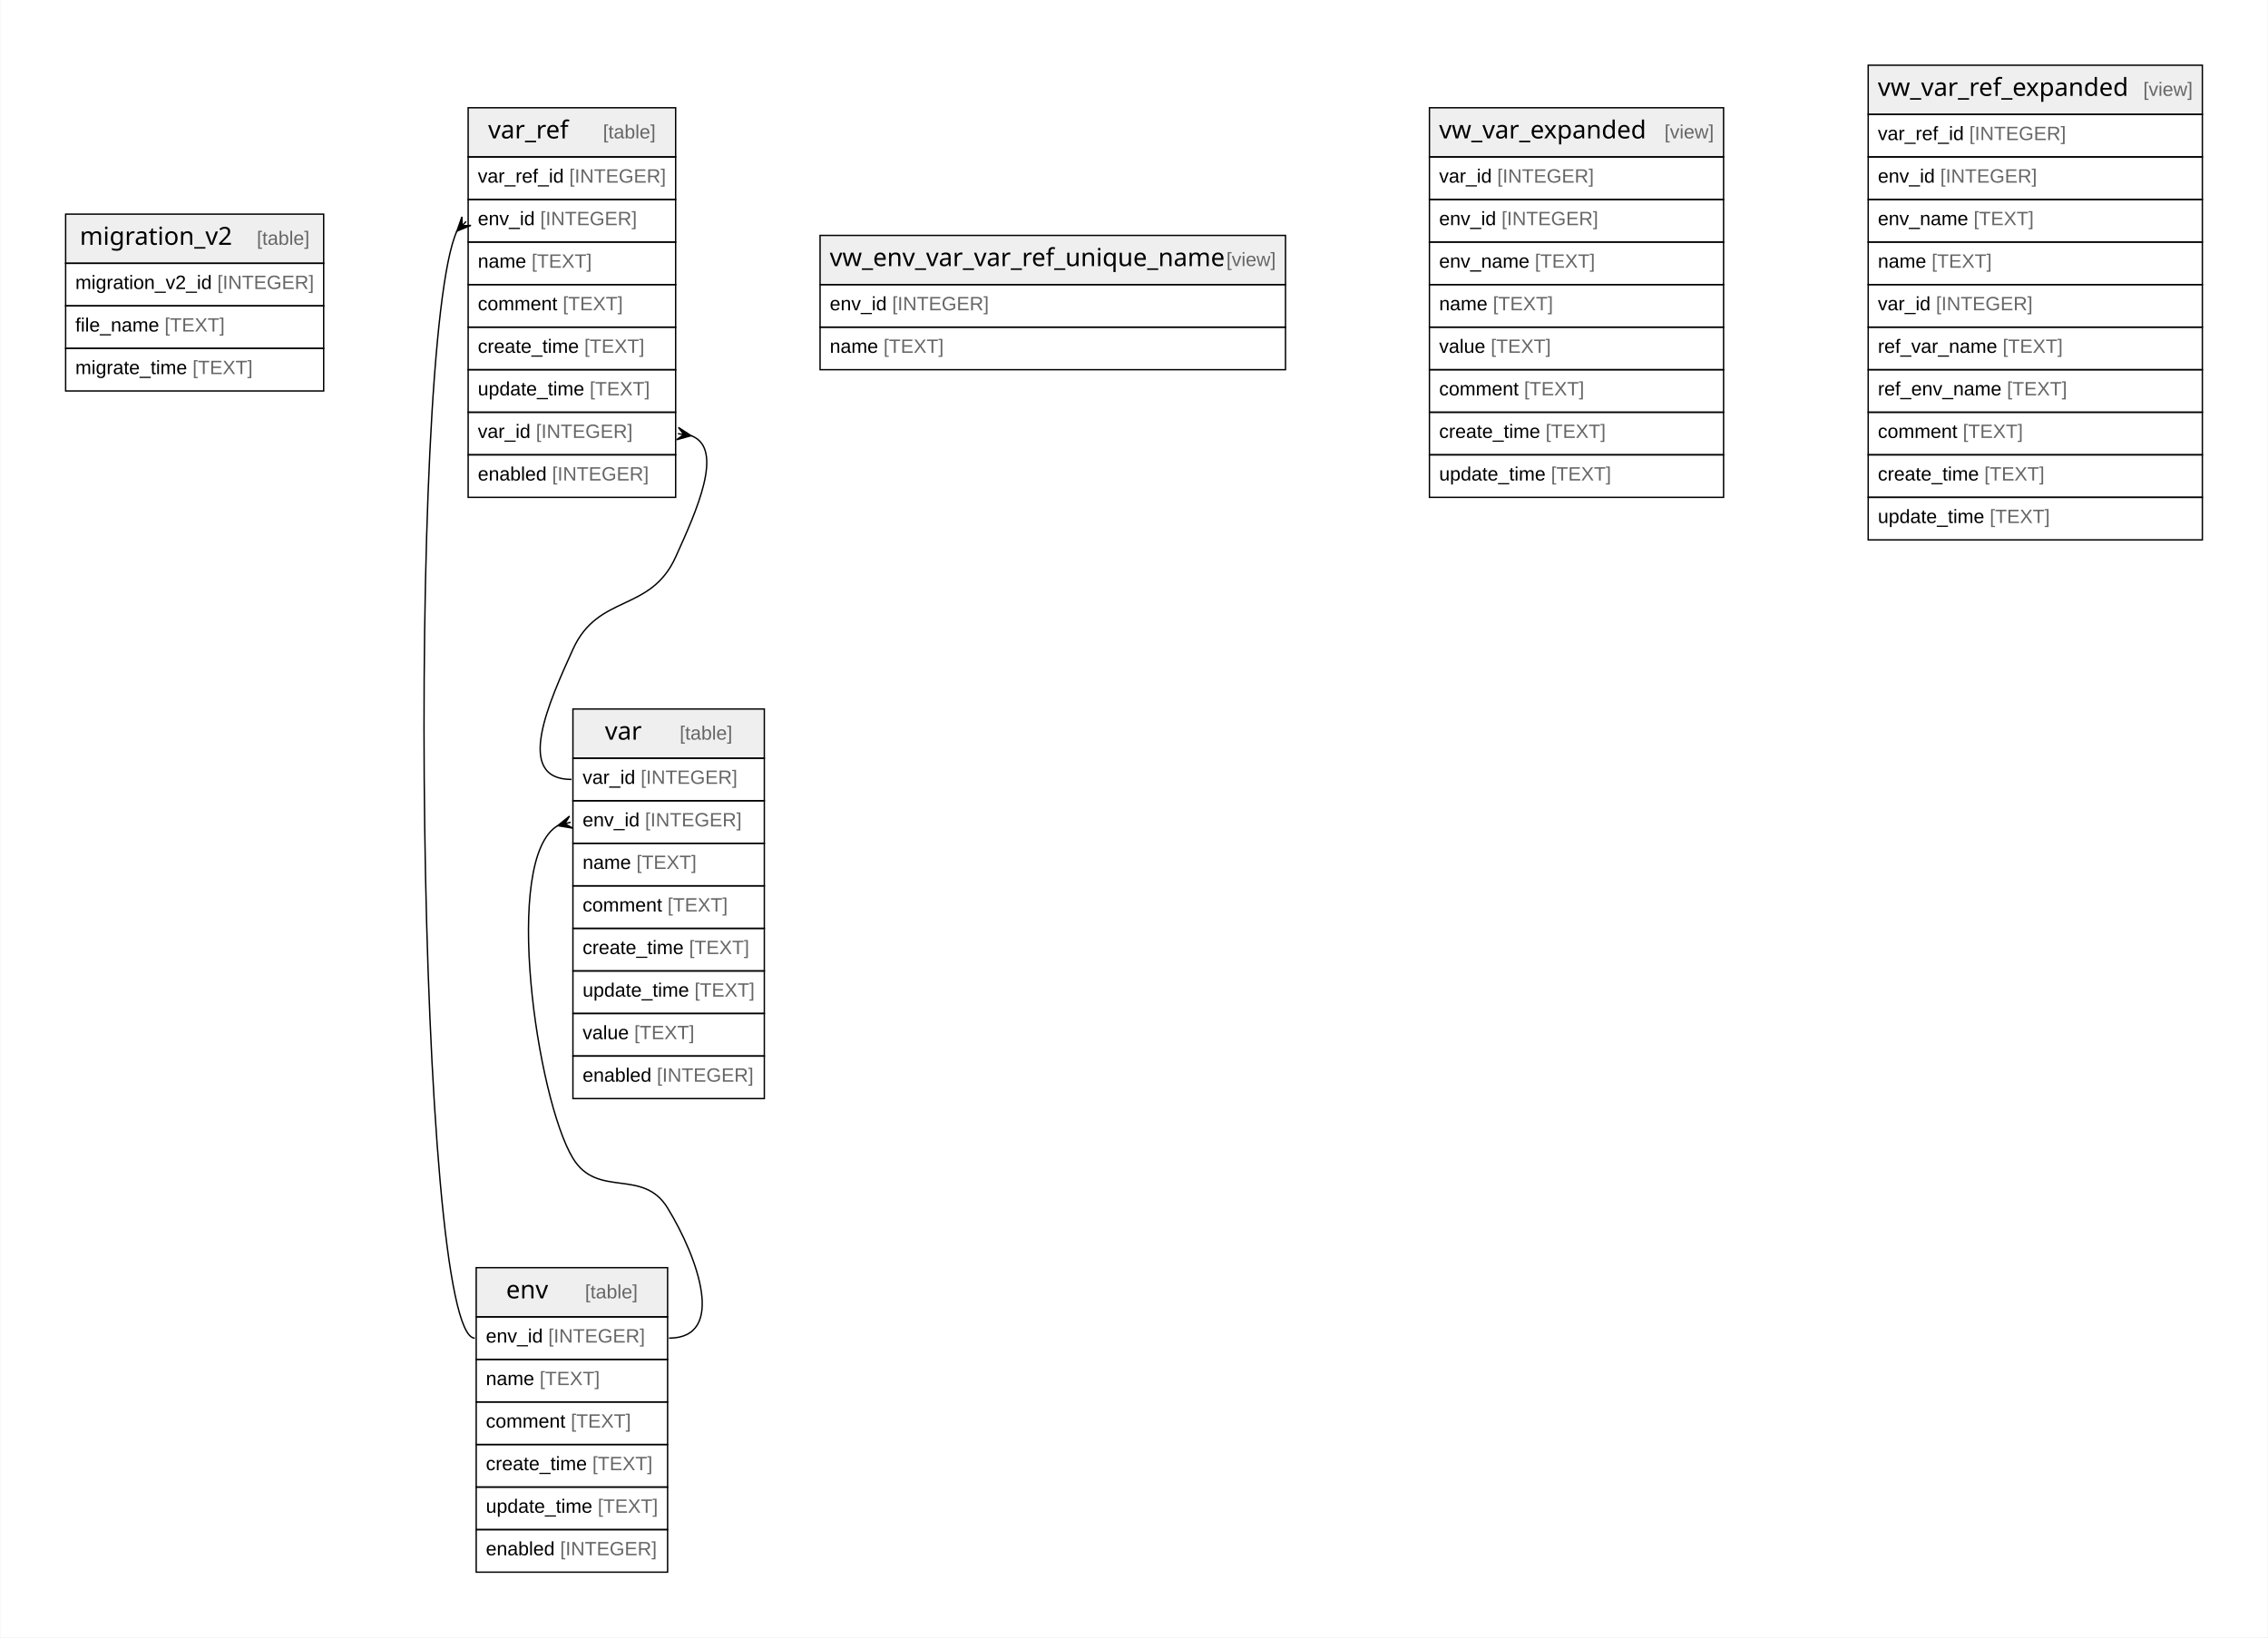
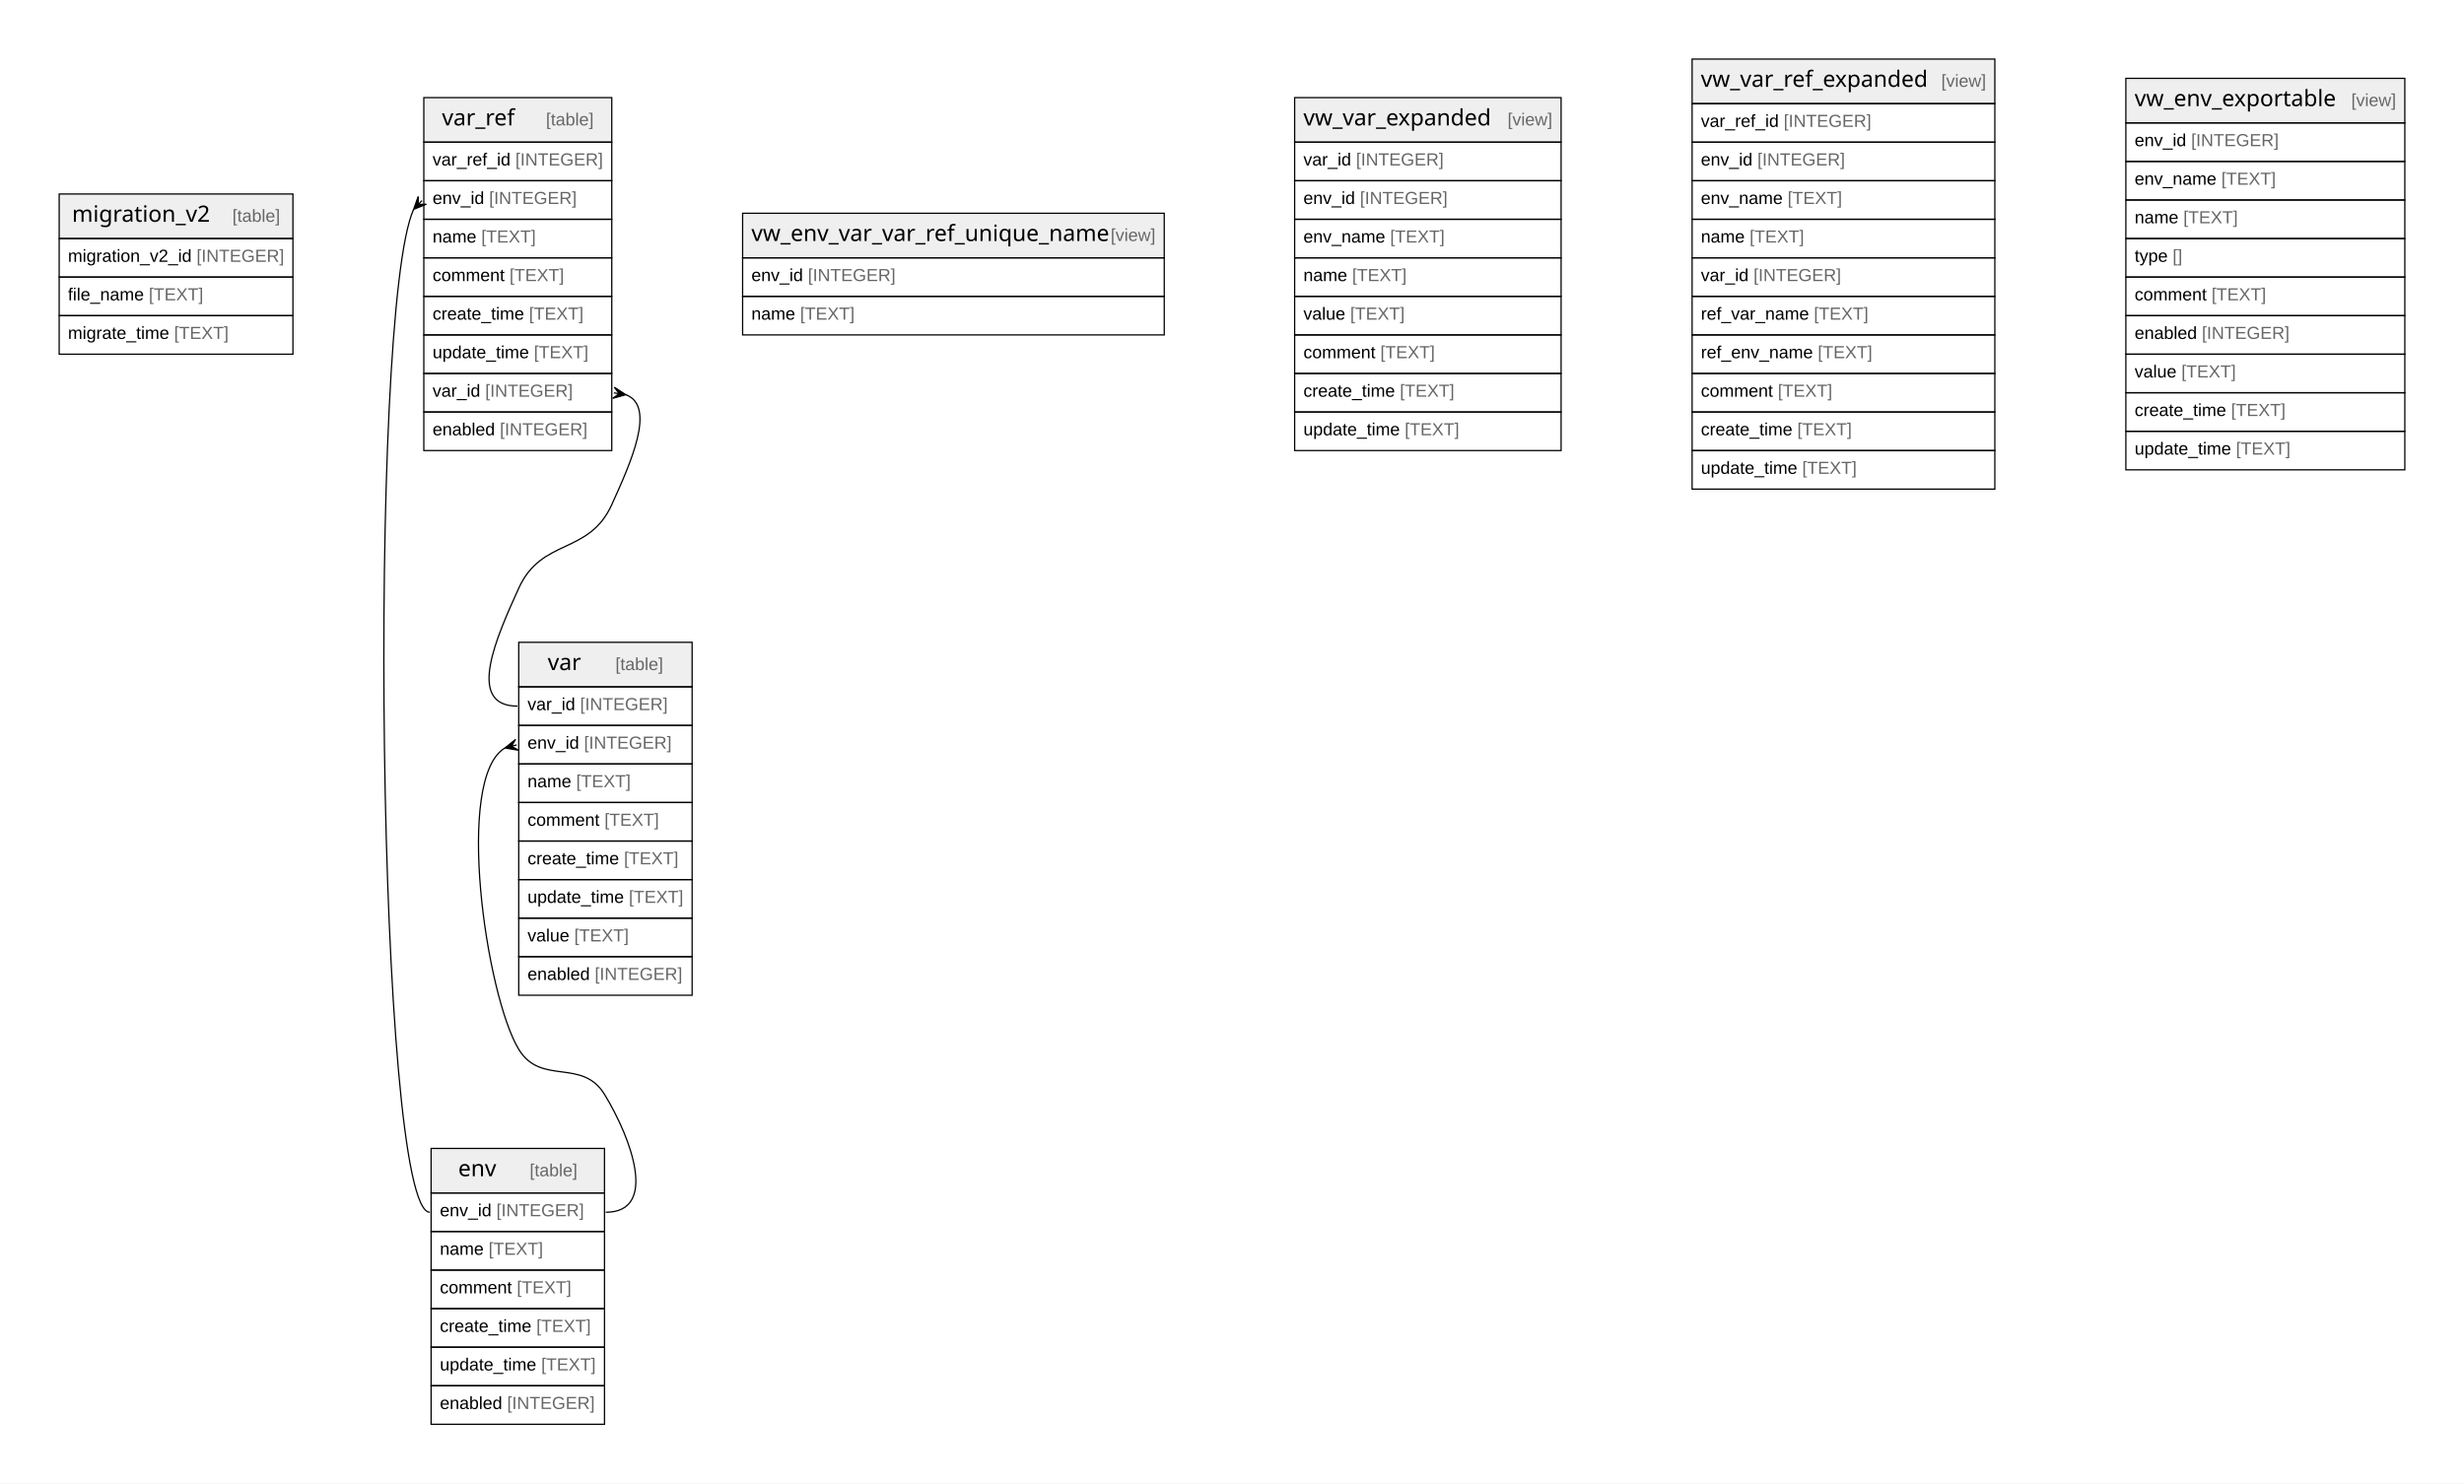
- <svg xmlns="http://www.w3.org/2000/svg" width="1641pt" height="1185pt" viewBox="0.00 0.00 1640.68 1185.20">
+ <svg xmlns="http://www.w3.org/2000/svg" width="1968pt" height="1185pt" viewBox="0.00 0.00 1968.19 1185.20">
  <g id="graph0" class="graph" transform="scale(1 1) rotate(0) translate(4 1181.2)">
-     <polygon fill="white" stroke="none" points="-4,4 -4,-1181.2 1636.68,-1181.2 1636.68,4 -4,4" />
+     <polygon fill="white" stroke="none" points="-4,4 -4,-1181.2 1964.19,-1181.2 1964.19,4 -4,4" />
    <g id="node1" class="node">
      <polygon fill="#efefef" stroke="none" points="43.2,-990.6 43.2,-1026.2 229.93,-1026.2 229.93,-990.6 43.2,-990.6" />
      <polygon fill="none" stroke="black" points="43.2,-990.6 43.2,-1026.2 229.93,-1026.2 229.93,-990.6 43.2,-990.6" />
      <text text-anchor="start" x="53.44" y="-1004" font-family="Arial Bold" font-size="18.00">migration_v2</text>
      <text text-anchor="start" x="150.43" y="-1004" font-family="Arial" font-size="14.00">    </text>
      <text text-anchor="start" x="181.55" y="-1004" font-family="Arial" font-size="14.00" fill="#666666">[table]</text>
      <polygon fill="none" stroke="black" points="43.2,-959.8 43.2,-990.6 229.93,-990.6 229.93,-959.8 43.2,-959.8" />
      <text text-anchor="start" x="50.2" y="-972" font-family="Arial" font-size="14.00">migration_v2_id </text>
      <text text-anchor="start" x="152.92" y="-972" font-family="Arial" font-size="14.00" fill="#666666">[INTEGER]</text>
      <polygon fill="none" stroke="black" points="43.2,-929 43.2,-959.8 229.93,-959.8 229.93,-929 43.2,-929" />
      <text text-anchor="start" x="50.2" y="-941.2" font-family="Arial" font-size="14.00">file_name </text>
      <text text-anchor="start" x="114.79" y="-941.2" font-family="Arial" font-size="14.00" fill="#666666">[TEXT]</text>
      <polygon fill="none" stroke="black" points="43.2,-898.2 43.2,-929 229.93,-929 229.93,-898.2 43.2,-898.2" />
      <text text-anchor="start" x="50.2" y="-910.4" font-family="Arial" font-size="14.00">migrate_time </text>
      <text text-anchor="start" x="135.01" y="-910.4" font-family="Arial" font-size="14.00" fill="#666666">[TEXT]</text>
    </g>
    <g id="node2" class="node">
      <polygon fill="#efefef" stroke="none" points="340.31,-228 340.31,-263.6 478.82,-263.6 478.82,-228 340.31,-228" />
      <polygon fill="none" stroke="black" points="340.31,-228 340.31,-263.6 478.82,-263.6 478.82,-228 340.31,-228" />
      <text text-anchor="start" x="361.94" y="-241.4" font-family="Arial Bold" font-size="18.00">env</text>
      <text text-anchor="start" x="387.93" y="-241.4" font-family="Arial" font-size="14.00">    </text>
      <text text-anchor="start" x="419.05" y="-241.4" font-family="Arial" font-size="14.00" fill="#666666">[table]</text>
      <polygon fill="none" stroke="black" points="340.31,-197.2 340.31,-228 478.82,-228 478.82,-197.2 340.31,-197.2" />
      <text text-anchor="start" x="347.31" y="-209.4" font-family="Arial" font-size="14.00">env_id </text>
      <text text-anchor="start" x="392.46" y="-209.4" font-family="Arial" font-size="14.00" fill="#666666">[INTEGER]</text>
      <polygon fill="none" stroke="black" points="340.31,-166.4 340.31,-197.2 478.82,-197.2 478.82,-166.4 340.31,-166.4" />
      <text text-anchor="start" x="347.31" y="-178.6" font-family="Arial" font-size="14.00">name </text>
      <text text-anchor="start" x="386.22" y="-178.6" font-family="Arial" font-size="14.00" fill="#666666">[TEXT]</text>
      <polygon fill="none" stroke="black" points="340.31,-135.6 340.31,-166.4 478.82,-166.4 478.82,-135.6 340.31,-135.6" />
      <text text-anchor="start" x="347.31" y="-147.8" font-family="Arial" font-size="14.00">comment </text>
      <text text-anchor="start" x="408.78" y="-147.8" font-family="Arial" font-size="14.00" fill="#666666">[TEXT]</text>
      <polygon fill="none" stroke="black" points="340.31,-104.8 340.31,-135.6 478.82,-135.6 478.82,-104.8 340.31,-104.8" />
      <text text-anchor="start" x="347.31" y="-117" font-family="Arial" font-size="14.00">create_time </text>
      <text text-anchor="start" x="424.35" y="-117" font-family="Arial" font-size="14.00" fill="#666666">[TEXT]</text>
      <polygon fill="none" stroke="black" points="340.31,-74 340.31,-104.8 478.82,-104.8 478.82,-74 340.31,-74" />
      <text text-anchor="start" x="347.31" y="-86.2" font-family="Arial" font-size="14.00">update_time </text>
      <text text-anchor="start" x="428.26" y="-86.2" font-family="Arial" font-size="14.00" fill="#666666">[TEXT]</text>
      <polygon fill="none" stroke="black" points="340.31,-43.2 340.31,-74 478.82,-74 478.82,-43.2 340.31,-43.2" />
      <text text-anchor="start" x="347.31" y="-55.4" font-family="Arial" font-size="14.00">enabled </text>
      <text text-anchor="start" x="401.03" y="-55.4" font-family="Arial" font-size="14.00" fill="#666666">[INTEGER]</text>
    </g>
    <g id="node3" class="node">
      <polygon fill="#efefef" stroke="none" points="410.31,-632.4 410.31,-668 548.82,-668 548.82,-632.4 410.31,-632.4" />
      <polygon fill="none" stroke="black" points="410.31,-632.4 410.31,-668 548.82,-668 548.82,-632.4 410.31,-632.4" />
      <text text-anchor="start" x="433.45" y="-645.8" font-family="Arial Bold" font-size="18.00">var</text>
      <text text-anchor="start" x="456.43" y="-645.8" font-family="Arial" font-size="14.00">    </text>
      <text text-anchor="start" x="487.55" y="-645.8" font-family="Arial" font-size="14.00" fill="#666666">[table]</text>
      <polygon fill="none" stroke="black" points="410.31,-601.6 410.31,-632.4 548.82,-632.4 548.82,-601.6 410.31,-601.6" />
      <text text-anchor="start" x="417.31" y="-613.8" font-family="Arial" font-size="14.00">var_id </text>
      <text text-anchor="start" x="459.33" y="-613.8" font-family="Arial" font-size="14.00" fill="#666666">[INTEGER]</text>
      <polygon fill="none" stroke="black" points="410.31,-570.8 410.31,-601.6 548.82,-601.6 548.82,-570.8 410.31,-570.8" />
      <text text-anchor="start" x="417.31" y="-583" font-family="Arial" font-size="14.00">env_id </text>
      <text text-anchor="start" x="462.46" y="-583" font-family="Arial" font-size="14.00" fill="#666666">[INTEGER]</text>
      <polygon fill="none" stroke="black" points="410.31,-540 410.31,-570.8 548.82,-570.8 548.82,-540 410.31,-540" />
      <text text-anchor="start" x="417.31" y="-552.2" font-family="Arial" font-size="14.00">name </text>
      <text text-anchor="start" x="456.22" y="-552.2" font-family="Arial" font-size="14.00" fill="#666666">[TEXT]</text>
      <polygon fill="none" stroke="black" points="410.31,-509.2 410.31,-540 548.82,-540 548.82,-509.2 410.31,-509.2" />
      <text text-anchor="start" x="417.31" y="-521.4" font-family="Arial" font-size="14.00">comment </text>
      <text text-anchor="start" x="478.78" y="-521.4" font-family="Arial" font-size="14.00" fill="#666666">[TEXT]</text>
      <polygon fill="none" stroke="black" points="410.31,-478.4 410.31,-509.2 548.82,-509.2 548.82,-478.4 410.31,-478.4" />
      <text text-anchor="start" x="417.31" y="-490.6" font-family="Arial" font-size="14.00">create_time </text>
      <text text-anchor="start" x="494.35" y="-490.6" font-family="Arial" font-size="14.00" fill="#666666">[TEXT]</text>
      <polygon fill="none" stroke="black" points="410.31,-447.6 410.31,-478.4 548.82,-478.4 548.82,-447.6 410.31,-447.6" />
      <text text-anchor="start" x="417.31" y="-459.8" font-family="Arial" font-size="14.00">update_time </text>
      <text text-anchor="start" x="498.26" y="-459.8" font-family="Arial" font-size="14.00" fill="#666666">[TEXT]</text>
      <polygon fill="none" stroke="black" points="410.31,-416.8 410.31,-447.6 548.82,-447.6 548.82,-416.8 410.31,-416.8" />
      <text text-anchor="start" x="417.31" y="-429" font-family="Arial" font-size="14.00">value </text>
      <text text-anchor="start" x="454.67" y="-429" font-family="Arial" font-size="14.00" fill="#666666">[TEXT]</text>
      <polygon fill="none" stroke="black" points="410.31,-386 410.31,-416.8 548.82,-416.8 548.82,-386 410.31,-386" />
      <text text-anchor="start" x="417.31" y="-398.2" font-family="Arial" font-size="14.00">enabled </text>
      <text text-anchor="start" x="471.03" y="-398.2" font-family="Arial" font-size="14.00" fill="#666666">[INTEGER]</text>
    </g>
    <g id="edge1" class="edge">
      <path fill="none" stroke="black" d="M399.33,-583.55C358.92,-559.95 384.17,-385.88 410.31,-342.8 428.16,-313.4 460.88,-336.14 478.82,-306.8 500.66,-271.08 521.69,-212.6 479.82,-212.6" />
      <polygon fill="black" stroke="black" points="399.33,-583.55 407.83,-590.46 404.48,-584.92 408.67,-586.03 408.67,-586.03 408.67,-586.03 404.48,-584.92 410.15,-581.77 399.33,-583.55" />
    </g>
    <g id="node4" class="node">
      <polygon fill="#efefef" stroke="none" points="334.49,-1067.6 334.49,-1103.2 484.64,-1103.2 484.64,-1067.6 334.49,-1067.6" />
      <polygon fill="none" stroke="black" points="334.49,-1067.6 334.49,-1103.2 484.64,-1103.2 484.64,-1067.6 334.49,-1067.6" />
      <text text-anchor="start" x="348.96" y="-1081" font-family="Arial Bold" font-size="18.00">var_ref</text>
      <text text-anchor="start" x="400.92" y="-1081" font-family="Arial" font-size="14.00">    </text>
      <text text-anchor="start" x="432.04" y="-1081" font-family="Arial" font-size="14.00" fill="#666666">[table]</text>
      <polygon fill="none" stroke="black" points="334.49,-1036.8 334.49,-1067.6 484.64,-1067.6 484.64,-1036.8 334.49,-1036.8" />
      <text text-anchor="start" x="341.49" y="-1049" font-family="Arial" font-size="14.00">var_ref_id </text>
      <text text-anchor="start" x="407.63" y="-1049" font-family="Arial" font-size="14.00" fill="#666666">[INTEGER]</text>
      <polygon fill="none" stroke="black" points="334.49,-1006 334.49,-1036.8 484.64,-1036.8 484.64,-1006 334.49,-1006" />
      <text text-anchor="start" x="341.49" y="-1018.2" font-family="Arial" font-size="14.00">env_id </text>
      <text text-anchor="start" x="386.63" y="-1018.2" font-family="Arial" font-size="14.00" fill="#666666">[INTEGER]</text>
      <polygon fill="none" stroke="black" points="334.49,-975.2 334.49,-1006 484.64,-1006 484.64,-975.2 334.49,-975.2" />
      <text text-anchor="start" x="341.49" y="-987.4" font-family="Arial" font-size="14.00">name </text>
      <text text-anchor="start" x="380.4" y="-987.4" font-family="Arial" font-size="14.00" fill="#666666">[TEXT]</text>
      <polygon fill="none" stroke="black" points="334.49,-944.4 334.49,-975.2 484.64,-975.2 484.64,-944.4 334.49,-944.4" />
      <text text-anchor="start" x="341.49" y="-956.6" font-family="Arial" font-size="14.00">comment </text>
      <text text-anchor="start" x="402.95" y="-956.6" font-family="Arial" font-size="14.00" fill="#666666">[TEXT]</text>
      <polygon fill="none" stroke="black" points="334.49,-913.6 334.49,-944.4 484.64,-944.4 484.64,-913.6 334.49,-913.6" />
      <text text-anchor="start" x="341.49" y="-925.8" font-family="Arial" font-size="14.00">create_time </text>
      <text text-anchor="start" x="418.52" y="-925.8" font-family="Arial" font-size="14.00" fill="#666666">[TEXT]</text>
      <polygon fill="none" stroke="black" points="334.49,-882.8 334.49,-913.6 484.64,-913.6 484.64,-882.8 334.49,-882.8" />
      <text text-anchor="start" x="341.49" y="-895" font-family="Arial" font-size="14.00">update_time </text>
      <text text-anchor="start" x="422.43" y="-895" font-family="Arial" font-size="14.00" fill="#666666">[TEXT]</text>
      <polygon fill="none" stroke="black" points="334.49,-852 334.49,-882.8 484.64,-882.8 484.64,-852 334.49,-852" />
      <text text-anchor="start" x="341.49" y="-864.2" font-family="Arial" font-size="14.00">var_id </text>
      <text text-anchor="start" x="383.51" y="-864.2" font-family="Arial" font-size="14.00" fill="#666666">[INTEGER]</text>
      <polygon fill="none" stroke="black" points="334.49,-821.2 334.49,-852 484.64,-852 484.64,-821.2 334.49,-821.2" />
      <text text-anchor="start" x="341.49" y="-833.4" font-family="Arial" font-size="14.00">enabled </text>
      <text text-anchor="start" x="395.21" y="-833.4" font-family="Arial" font-size="14.00" fill="#666666">[INTEGER]</text>
    </g>
    <g id="edge3" class="edge">
      <path fill="none" stroke="black" d="M326.34,-1013.91C289.34,-932.37 296.92,-212.6 339.31,-212.6" />
      <polygon fill="black" stroke="black" points="326.35,-1013.92 330,-1024.26 330.04,-1017.78 333.03,-1020.92 333.03,-1020.92 333.03,-1020.92 330.04,-1017.78 336.51,-1018.05 326.35,-1013.92" />
    </g>
    <g id="edge2" class="edge">
      <path fill="none" stroke="black" d="M495.84,-865.83C520.51,-856.77 499.36,-810.53 484.64,-778 466.33,-737.53 428.61,-751.67 410.31,-711.2 393.06,-673.05 367.44,-617 409.31,-617" />
      <polygon fill="black" stroke="black" points="495.85,-865.83 485.29,-862.9 490.58,-866.64 486.3,-867.3 486.3,-867.3 486.3,-867.3 490.58,-866.64 486.66,-871.8 495.85,-865.83" />
    </g>
    <g id="node5" class="node">
      <polygon fill="#efefef" stroke="none" points="589.16,-975.2 589.16,-1010.8 925.97,-1010.8 925.97,-975.2 589.16,-975.2" />
      <polygon fill="none" stroke="black" points="589.16,-975.2 589.16,-1010.8 925.97,-1010.8 925.97,-975.2 589.16,-975.2" />
      <text text-anchor="start" x="596.16" y="-988.6" font-family="Arial Bold" font-size="18.00">vw_env_var_var_ref_unique_name</text>
      <text text-anchor="start" x="852.06" y="-988.6" font-family="Arial" font-size="14.00">    </text>
      <text text-anchor="start" x="883.18" y="-988.6" font-family="Arial" font-size="14.00" fill="#666666">[view]</text>
      <polygon fill="none" stroke="black" points="589.16,-944.4 589.16,-975.2 925.97,-975.2 925.97,-944.4 589.16,-944.4" />
      <text text-anchor="start" x="596.16" y="-956.6" font-family="Arial" font-size="14.00">env_id </text>
      <text text-anchor="start" x="641.31" y="-956.6" font-family="Arial" font-size="14.00" fill="#666666">[INTEGER]</text>
      <polygon fill="none" stroke="black" points="589.16,-913.6 589.16,-944.4 925.97,-944.4 925.97,-913.6 589.16,-913.6" />
      <text text-anchor="start" x="596.16" y="-925.8" font-family="Arial" font-size="14.00">name </text>
      <text text-anchor="start" x="635.07" y="-925.8" font-family="Arial" font-size="14.00" fill="#666666">[TEXT]</text>
    </g>
    <g id="node6" class="node">
      <polygon fill="#efefef" stroke="none" points="1030.14,-1067.6 1030.14,-1103.2 1242.99,-1103.2 1242.99,-1067.6 1030.14,-1067.6" />
      <polygon fill="none" stroke="black" points="1030.14,-1067.6 1030.14,-1103.2 1242.99,-1103.2 1242.99,-1067.6 1030.14,-1067.6" />
      <text text-anchor="start" x="1037.14" y="-1081" font-family="Arial Bold" font-size="18.00">vw_var_expanded</text>
      <text text-anchor="start" x="1169.09" y="-1081" font-family="Arial" font-size="14.00">    </text>
      <text text-anchor="start" x="1200.21" y="-1081" font-family="Arial" font-size="14.00" fill="#666666">[view]</text>
      <polygon fill="none" stroke="black" points="1030.14,-1036.8 1030.14,-1067.6 1242.99,-1067.6 1242.99,-1036.8 1030.14,-1036.8" />
      <text text-anchor="start" x="1037.14" y="-1049" font-family="Arial" font-size="14.00">var_id </text>
      <text text-anchor="start" x="1079.16" y="-1049" font-family="Arial" font-size="14.00" fill="#666666">[INTEGER]</text>
      <polygon fill="none" stroke="black" points="1030.14,-1006 1030.14,-1036.8 1242.99,-1036.8 1242.99,-1006 1030.14,-1006" />
      <text text-anchor="start" x="1037.14" y="-1018.2" font-family="Arial" font-size="14.00">env_id </text>
      <text text-anchor="start" x="1082.28" y="-1018.2" font-family="Arial" font-size="14.00" fill="#666666">[INTEGER]</text>
      <polygon fill="none" stroke="black" points="1030.14,-975.2 1030.14,-1006 1242.99,-1006 1242.99,-975.2 1030.14,-975.2" />
      <text text-anchor="start" x="1037.14" y="-987.4" font-family="Arial" font-size="14.00">env_name </text>
      <text text-anchor="start" x="1106.41" y="-987.4" font-family="Arial" font-size="14.00" fill="#666666">[TEXT]</text>
      <polygon fill="none" stroke="black" points="1030.14,-944.4 1030.14,-975.2 1242.99,-975.2 1242.99,-944.4 1030.14,-944.4" />
      <text text-anchor="start" x="1037.14" y="-956.6" font-family="Arial" font-size="14.00">name </text>
      <text text-anchor="start" x="1076.05" y="-956.6" font-family="Arial" font-size="14.00" fill="#666666">[TEXT]</text>
      <polygon fill="none" stroke="black" points="1030.14,-913.6 1030.14,-944.4 1242.99,-944.4 1242.99,-913.6 1030.14,-913.6" />
      <text text-anchor="start" x="1037.14" y="-925.8" font-family="Arial" font-size="14.00">value </text>
      <text text-anchor="start" x="1074.5" y="-925.8" font-family="Arial" font-size="14.00" fill="#666666">[TEXT]</text>
      <polygon fill="none" stroke="black" points="1030.14,-882.8 1030.14,-913.6 1242.99,-913.6 1242.99,-882.8 1030.14,-882.8" />
      <text text-anchor="start" x="1037.14" y="-895" font-family="Arial" font-size="14.00">comment </text>
      <text text-anchor="start" x="1098.6" y="-895" font-family="Arial" font-size="14.00" fill="#666666">[TEXT]</text>
      <polygon fill="none" stroke="black" points="1030.14,-852 1030.14,-882.8 1242.99,-882.8 1242.99,-852 1030.14,-852" />
      <text text-anchor="start" x="1037.14" y="-864.2" font-family="Arial" font-size="14.00">create_time </text>
      <text text-anchor="start" x="1114.17" y="-864.2" font-family="Arial" font-size="14.00" fill="#666666">[TEXT]</text>
      <polygon fill="none" stroke="black" points="1030.14,-821.2 1030.14,-852 1242.99,-852 1242.99,-821.2 1030.14,-821.2" />
      <text text-anchor="start" x="1037.14" y="-833.4" font-family="Arial" font-size="14.00">update_time </text>
      <text text-anchor="start" x="1118.08" y="-833.4" font-family="Arial" font-size="14.00" fill="#666666">[TEXT]</text>
    </g>
    <g id="node7" class="node">
      <polygon fill="#efefef" stroke="none" points="1347.65,-1098.4 1347.65,-1134 1589.48,-1134 1589.48,-1098.4 1347.65,-1098.4" />
      <polygon fill="none" stroke="black" points="1347.65,-1098.4 1347.65,-1134 1589.48,-1134 1589.48,-1098.4 1347.65,-1098.4" />
      <text text-anchor="start" x="1354.65" y="-1111.8" font-family="Arial Bold" font-size="18.00">vw_var_ref_expanded</text>
      <text text-anchor="start" x="1515.58" y="-1111.8" font-family="Arial" font-size="14.00">    </text>
      <text text-anchor="start" x="1546.69" y="-1111.8" font-family="Arial" font-size="14.00" fill="#666666">[view]</text>
      <polygon fill="none" stroke="black" points="1347.65,-1067.6 1347.65,-1098.4 1589.48,-1098.4 1589.48,-1067.6 1347.65,-1067.6" />
      <text text-anchor="start" x="1354.65" y="-1079.8" font-family="Arial" font-size="14.00">var_ref_id </text>
      <text text-anchor="start" x="1420.79" y="-1079.8" font-family="Arial" font-size="14.00" fill="#666666">[INTEGER]</text>
      <polygon fill="none" stroke="black" points="1347.65,-1036.8 1347.65,-1067.6 1589.48,-1067.6 1589.48,-1036.8 1347.65,-1036.8" />
      <text text-anchor="start" x="1354.65" y="-1049" font-family="Arial" font-size="14.00">env_id </text>
      <text text-anchor="start" x="1399.79" y="-1049" font-family="Arial" font-size="14.00" fill="#666666">[INTEGER]</text>
      <polygon fill="none" stroke="black" points="1347.65,-1006 1347.65,-1036.8 1589.48,-1036.8 1589.48,-1006 1347.65,-1006" />
      <text text-anchor="start" x="1354.65" y="-1018.2" font-family="Arial" font-size="14.00">env_name </text>
      <text text-anchor="start" x="1423.92" y="-1018.2" font-family="Arial" font-size="14.00" fill="#666666">[TEXT]</text>
      <polygon fill="none" stroke="black" points="1347.65,-975.2 1347.65,-1006 1589.48,-1006 1589.48,-975.2 1347.65,-975.2" />
      <text text-anchor="start" x="1354.65" y="-987.4" font-family="Arial" font-size="14.00">name </text>
      <text text-anchor="start" x="1393.56" y="-987.4" font-family="Arial" font-size="14.00" fill="#666666">[TEXT]</text>
      <polygon fill="none" stroke="black" points="1347.65,-944.4 1347.65,-975.2 1589.48,-975.2 1589.48,-944.4 1347.65,-944.4" />
      <text text-anchor="start" x="1354.65" y="-956.6" font-family="Arial" font-size="14.00">var_id </text>
      <text text-anchor="start" x="1396.67" y="-956.6" font-family="Arial" font-size="14.00" fill="#666666">[INTEGER]</text>
      <polygon fill="none" stroke="black" points="1347.65,-913.6 1347.65,-944.4 1589.48,-944.4 1589.48,-913.6 1347.65,-913.6" />
      <text text-anchor="start" x="1354.65" y="-925.8" font-family="Arial" font-size="14.00">ref_var_name </text>
      <text text-anchor="start" x="1444.92" y="-925.8" font-family="Arial" font-size="14.00" fill="#666666">[TEXT]</text>
      <polygon fill="none" stroke="black" points="1347.65,-882.8 1347.65,-913.6 1589.48,-913.6 1589.48,-882.8 1347.65,-882.8" />
      <text text-anchor="start" x="1354.65" y="-895" font-family="Arial" font-size="14.00">ref_env_name </text>
      <text text-anchor="start" x="1448.04" y="-895" font-family="Arial" font-size="14.00" fill="#666666">[TEXT]</text>
      <polygon fill="none" stroke="black" points="1347.65,-852 1347.65,-882.8 1589.48,-882.8 1589.48,-852 1347.65,-852" />
      <text text-anchor="start" x="1354.65" y="-864.2" font-family="Arial" font-size="14.00">comment </text>
      <text text-anchor="start" x="1416.11" y="-864.2" font-family="Arial" font-size="14.00" fill="#666666">[TEXT]</text>
      <polygon fill="none" stroke="black" points="1347.65,-821.2 1347.65,-852 1589.48,-852 1589.48,-821.2 1347.65,-821.2" />
      <text text-anchor="start" x="1354.65" y="-833.4" font-family="Arial" font-size="14.00">create_time </text>
      <text text-anchor="start" x="1431.68" y="-833.4" font-family="Arial" font-size="14.00" fill="#666666">[TEXT]</text>
      <polygon fill="none" stroke="black" points="1347.65,-790.4 1347.65,-821.2 1589.48,-821.2 1589.48,-790.4 1347.65,-790.4" />
      <text text-anchor="start" x="1354.65" y="-802.6" font-family="Arial" font-size="14.00">update_time </text>
      <text text-anchor="start" x="1435.59" y="-802.6" font-family="Arial" font-size="14.00" fill="#666666">[TEXT]</text>
    </g>
+     <g id="node8" class="node">
+       <polygon fill="#efefef" stroke="none" points="1694.14,-1083 1694.14,-1118.6 1916.99,-1118.6 1916.99,-1083 1694.14,-1083" />
+       <polygon fill="none" stroke="black" points="1694.14,-1083 1694.14,-1118.6 1916.99,-1118.6 1916.99,-1083 1694.14,-1083" />
+       <text text-anchor="start" x="1701.14" y="-1096.4" font-family="Arial Bold" font-size="18.00">vw_env_exportable</text>
+       <text text-anchor="start" x="1843.09" y="-1096.4" font-family="Arial" font-size="14.00">    </text>
+       <text text-anchor="start" x="1874.21" y="-1096.4" font-family="Arial" font-size="14.00" fill="#666666">[view]</text>
+       <polygon fill="none" stroke="black" points="1694.14,-1052.2 1694.14,-1083 1916.99,-1083 1916.99,-1052.2 1694.14,-1052.2" />
+       <text text-anchor="start" x="1701.14" y="-1064.4" font-family="Arial" font-size="14.00">env_id </text>
+       <text text-anchor="start" x="1746.28" y="-1064.4" font-family="Arial" font-size="14.00" fill="#666666">[INTEGER]</text>
+       <polygon fill="none" stroke="black" points="1694.14,-1021.4 1694.14,-1052.2 1916.99,-1052.2 1916.99,-1021.4 1694.14,-1021.4" />
+       <text text-anchor="start" x="1701.14" y="-1033.6" font-family="Arial" font-size="14.00">env_name </text>
+       <text text-anchor="start" x="1770.41" y="-1033.6" font-family="Arial" font-size="14.00" fill="#666666">[TEXT]</text>
+       <polygon fill="none" stroke="black" points="1694.14,-990.6 1694.14,-1021.4 1916.99,-1021.4 1916.99,-990.6 1694.14,-990.6" />
+       <text text-anchor="start" x="1701.14" y="-1002.8" font-family="Arial" font-size="14.00">name </text>
+       <text text-anchor="start" x="1740.05" y="-1002.8" font-family="Arial" font-size="14.00" fill="#666666">[TEXT]</text>
+       <polygon fill="none" stroke="black" points="1694.14,-959.8 1694.14,-990.6 1916.99,-990.6 1916.99,-959.8 1694.14,-959.8" />
+       <text text-anchor="start" x="1701.14" y="-972" font-family="Arial" font-size="14.00">type </text>
+       <text text-anchor="start" x="1731.49" y="-972" font-family="Arial" font-size="14.00" fill="#666666">[]</text>
+       <polygon fill="none" stroke="black" points="1694.14,-929 1694.14,-959.8 1916.99,-959.8 1916.99,-929 1694.14,-929" />
+       <text text-anchor="start" x="1701.14" y="-941.2" font-family="Arial" font-size="14.00">comment </text>
+       <text text-anchor="start" x="1762.6" y="-941.2" font-family="Arial" font-size="14.00" fill="#666666">[TEXT]</text>
+       <polygon fill="none" stroke="black" points="1694.14,-898.2 1694.14,-929 1916.99,-929 1916.99,-898.2 1694.14,-898.2" />
+       <text text-anchor="start" x="1701.14" y="-910.4" font-family="Arial" font-size="14.00">enabled </text>
+       <text text-anchor="start" x="1754.85" y="-910.4" font-family="Arial" font-size="14.00" fill="#666666">[INTEGER]</text>
+       <polygon fill="none" stroke="black" points="1694.14,-867.4 1694.14,-898.2 1916.99,-898.2 1916.99,-867.4 1694.14,-867.4" />
+       <text text-anchor="start" x="1701.14" y="-879.6" font-family="Arial" font-size="14.00">value </text>
+       <text text-anchor="start" x="1738.5" y="-879.6" font-family="Arial" font-size="14.00" fill="#666666">[TEXT]</text>
+       <polygon fill="none" stroke="black" points="1694.14,-836.6 1694.14,-867.4 1916.99,-867.4 1916.99,-836.6 1694.14,-836.6" />
+       <text text-anchor="start" x="1701.14" y="-848.8" font-family="Arial" font-size="14.00">create_time </text>
+       <text text-anchor="start" x="1778.17" y="-848.8" font-family="Arial" font-size="14.00" fill="#666666">[TEXT]</text>
+       <polygon fill="none" stroke="black" points="1694.14,-805.8 1694.14,-836.6 1916.99,-836.6 1916.99,-805.8 1694.14,-805.8" />
+       <text text-anchor="start" x="1701.14" y="-818" font-family="Arial" font-size="14.00">update_time </text>
+       <text text-anchor="start" x="1782.08" y="-818" font-family="Arial" font-size="14.00" fill="#666666">[TEXT]</text>
+     </g>
  </g>
</svg>
